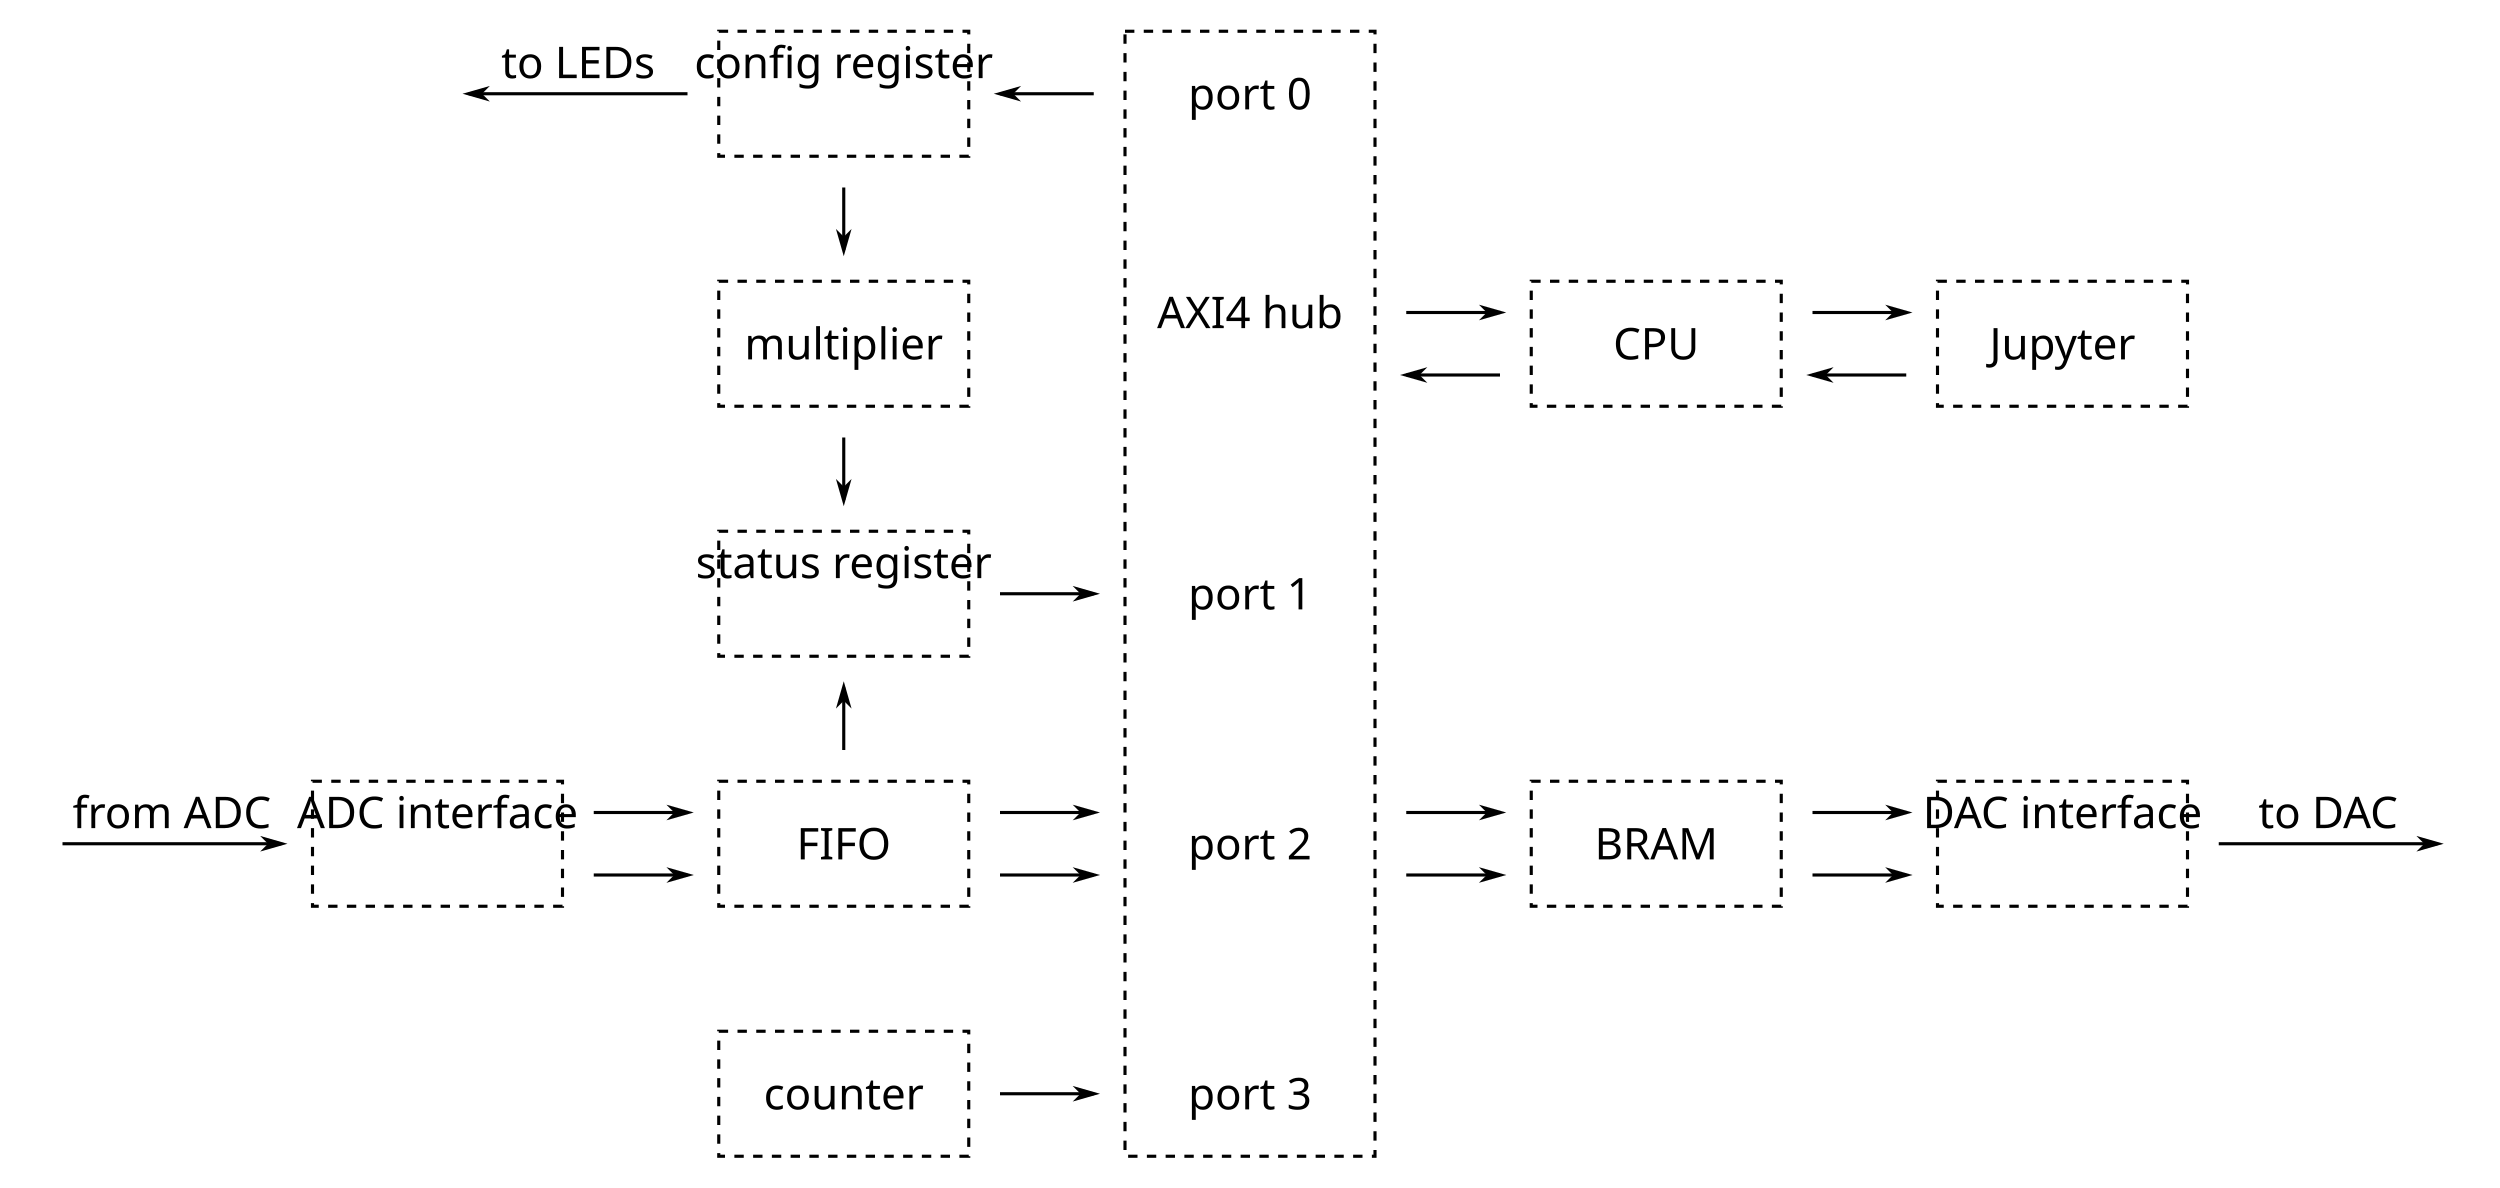
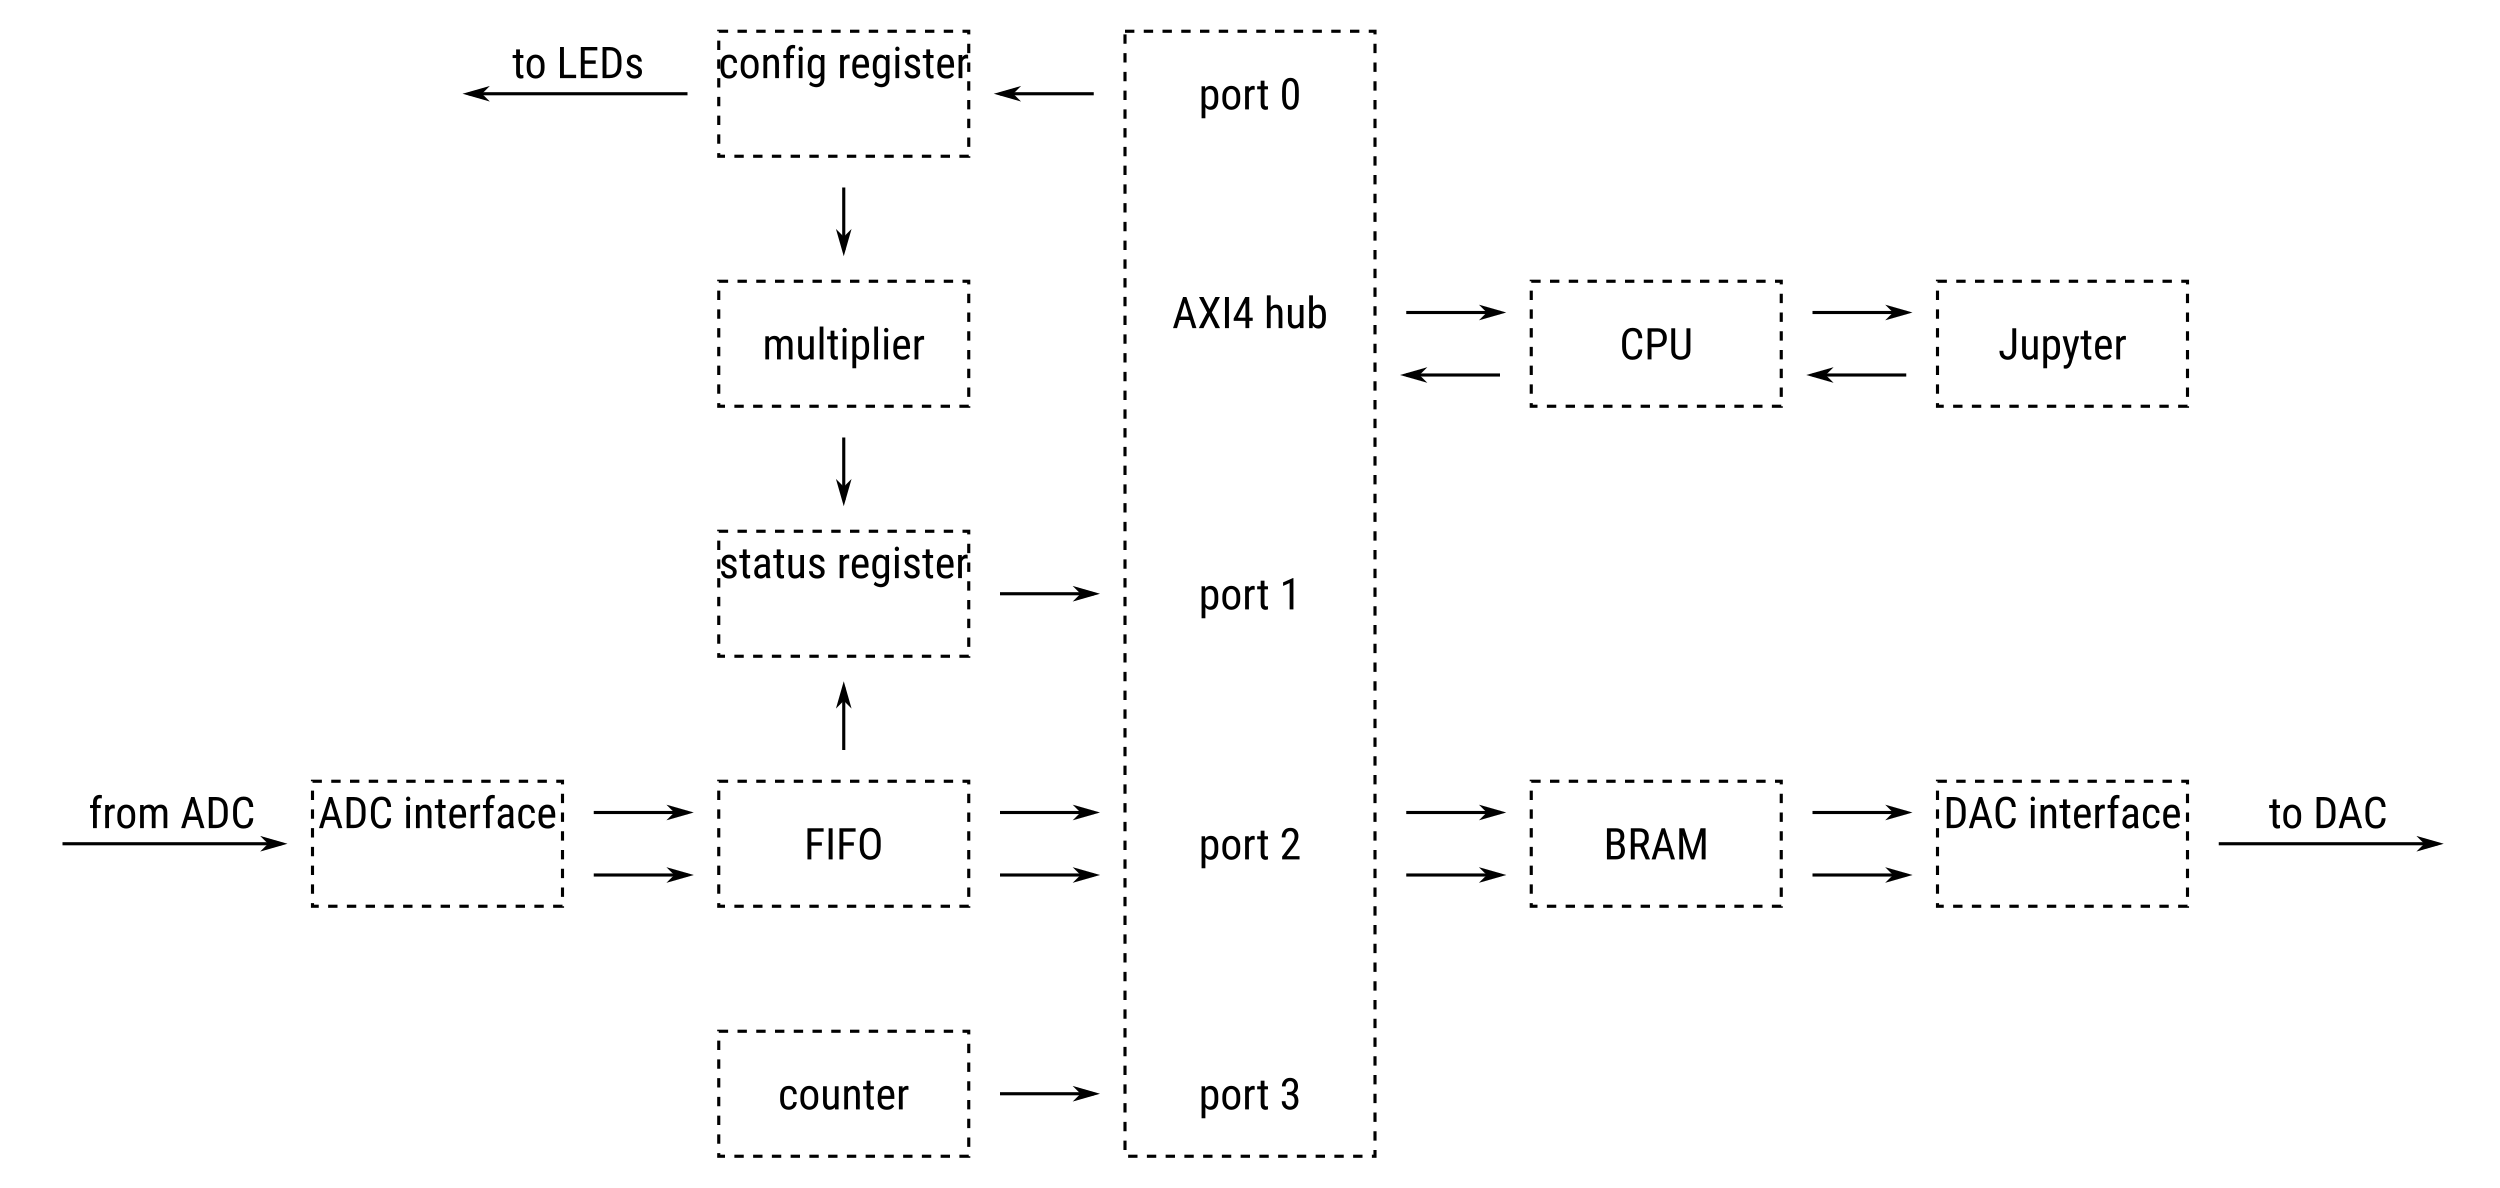
<svg xmlns="http://www.w3.org/2000/svg" width="800" height="380" version="1.1">
  <defs>
    <marker id="Arrow1L" overflow="visible" markerHeight="5" markerWidth="8.75" orient="auto-start-reverse" preserveAspectRatio="xMidYMid" refX="4.25" viewBox="0 0 8.75 5">
      <path transform="scale(-.5)" d="m0 0 5-5-17.5 5 17.5 5z" fill="context-stroke" fill-rule="evenodd" />
    </marker>
  </defs>
  <path d="m20 270h70" fill="none" marker-end="url(#Arrow1L)" stroke="#000000" />
  <rect x="230" y="250" width="80" height="40" fill="none" stroke="#000000" stroke-dasharray="3, 3" />
-   <text x="270" y="275" fill="#000000" font-family="Carlito" font-size="14px" text-align="center" text-anchor="middle" style="line-height:1.25">
+   <text x="270" y="275" fill="#000000" font-family="Roboto Condensed" font-size="14px" text-align="center" text-anchor="middle" style="line-height:1.25">
    <tspan>FIFO</tspan>
  </text>
  <path d="m320 260h30" fill="none" marker-end="url(#Arrow1L)" stroke="#000000" />
  <path d="m320 280h30" fill="none" marker-end="url(#Arrow1L)" stroke="#000000" />
-   <text x="55" y="265" fill="#000000" font-family="Carlito" font-size="14px" text-align="center" text-anchor="middle" style="line-height:1.25">
+   <text x="55" y="265" fill="#000000" font-family="Roboto Condensed" font-size="14px" text-align="center" text-anchor="middle" style="line-height:1.25">
    <tspan>from ADC</tspan>
  </text>
  <rect x="230" y="10" width="80" height="40" fill="none" stroke="#000000" stroke-dasharray="3, 3" />
  <path d="m350 30h-30" fill="none" marker-end="url(#Arrow1L)" stroke="#000000" />
  <rect x="230" y="90" width="80" height="40" fill="none" stroke="#000000" stroke-dasharray="3, 3" />
-   <text x="270" y="115" fill="#000000" font-family="Carlito" font-size="14px" text-align="center" text-anchor="middle" style="line-height:1.25">
+   <text x="270" y="115" fill="#000000" font-family="Roboto Condensed" font-size="14px" text-align="center" text-anchor="middle" style="line-height:1.25">
    <tspan>multiplier</tspan>
  </text>
  <path d="m270 140v20" fill="none" marker-end="url(#Arrow1L)" stroke="#000000" />
  <rect x="230" y="170" width="80" height="40" fill="none" stroke="#000000" stroke-dasharray="3, 3" />
  <path d="m270 60v20" fill="none" marker-end="url(#Arrow1L)" stroke="#000000" />
  <path d="m320 190h30" fill="none" marker-end="url(#Arrow1L)" stroke="#000000" />
  <rect x="360" y="10" width="80" height="360" fill="none" stroke="#000000" stroke-dasharray="3, 3" />
  <path d="m450 100h30" fill="none" marker-end="url(#Arrow1L)" stroke="#000000" />
  <path d="m480 120h-30" fill="none" marker-end="url(#Arrow1L)" stroke="#000000" />
-   <text x="270" y="25" fill="#000000" font-family="Carlito" font-size="14px" text-align="center" text-anchor="middle" style="line-height:1.25">
+   <text x="270" y="25" fill="#000000" font-family="Roboto Condensed" font-size="14px" text-align="center" text-anchor="middle" style="line-height:1.25">
    <tspan>config</tspan>
    <tspan>register</tspan>
  </text>
-   <text x="270" y="185" fill="#000000" font-family="Carlito" font-size="14px" text-align="center" text-anchor="middle" style="line-height:1.25">
+   <text x="270" y="185" fill="#000000" font-family="Roboto Condensed" font-size="14px" text-align="center" text-anchor="middle" style="line-height:1.25">
    <tspan>status</tspan>
    <tspan>register</tspan>
  </text>
  <rect x="230" y="330" width="80" height="40" fill="none" stroke="#000000" stroke-dasharray="3, 3" />
-   <text x="270" y="355" fill="#000000" font-family="Carlito" font-size="14px" text-align="center" text-anchor="middle" style="line-height:1.25">
+   <text x="270" y="355" fill="#000000" font-family="Roboto Condensed" font-size="14px" text-align="center" text-anchor="middle" style="line-height:1.25">
    <tspan>counter</tspan>
  </text>
  <path d="m220 30h-70" fill="none" marker-end="url(#Arrow1L)" stroke="#000000" />
-   <text x="185" y="25" fill="#000000" font-family="Carlito" font-size="14px" text-align="center" text-anchor="middle" style="line-height:1.25">
+   <text x="185" y="25" fill="#000000" font-family="Roboto Condensed" font-size="14px" text-align="center" text-anchor="middle" style="line-height:1.25">
    <tspan>to LEDs</tspan>
  </text>
  <path d="m320 350h30" fill="none" marker-end="url(#Arrow1L)" stroke="#000000" />
-   <text x="400" y="35" fill="#000000" font-family="Carlito" font-size="14px" text-align="center" text-anchor="middle" style="line-height:1.25">
+   <text x="400" y="35" fill="#000000" font-family="Roboto Condensed" font-size="14px" text-align="center" text-anchor="middle" style="line-height:1.25">
    <tspan>port 0</tspan>
  </text>
-   <text x="400" y="195" fill="#000000" font-family="Carlito" font-size="14px" text-align="center" text-anchor="middle" style="line-height:1.25">
+   <text x="400" y="195" fill="#000000" font-family="Roboto Condensed" font-size="14px" text-align="center" text-anchor="middle" style="line-height:1.25">
    <tspan>port 1</tspan>
  </text>
-   <text x="400" y="275" fill="#000000" font-family="Carlito" font-size="14px" text-align="center" text-anchor="middle" style="line-height:1.25">
+   <text x="400" y="275" fill="#000000" font-family="Roboto Condensed" font-size="14px" text-align="center" text-anchor="middle" style="line-height:1.25">
    <tspan>port 2</tspan>
  </text>
-   <text x="400" y="355" fill="#000000" font-family="Carlito" font-size="14px" text-align="center" text-anchor="middle" style="line-height:1.25">
+   <text x="400" y="355" fill="#000000" font-family="Roboto Condensed" font-size="14px" text-align="center" text-anchor="middle" style="line-height:1.25">
    <tspan>port 3</tspan>
  </text>
  <path d="m580 100h30" fill="none" marker-end="url(#Arrow1L)" stroke="#000000" />
  <path d="m610 120h-30" fill="none" marker-end="url(#Arrow1L)" stroke="#000000" />
-   <text x="660" y="115" fill="#000000" font-family="Carlito" font-size="14px" text-align="center" text-anchor="middle" style="line-height:1.25">
+   <text x="660" y="115" fill="#000000" font-family="Roboto Condensed" font-size="14px" text-align="center" text-anchor="middle" style="line-height:1.25">
    <tspan>Jupyter</tspan>
  </text>
  <rect x="490" y="90" width="80" height="40" fill="none" stroke="#000000" stroke-dasharray="3, 3" />
  <rect x="620" y="90" width="80" height="40" fill="none" stroke="#000000" stroke-dasharray="3, 3" />
-   <text x="530" y="115" fill="#000000" font-family="Carlito" font-size="14px" text-align="center" text-anchor="middle" style="line-height:1.25">
+   <text x="530" y="115" fill="#000000" font-family="Roboto Condensed" font-size="14px" text-align="center" text-anchor="middle" style="line-height:1.25">
    <tspan>CPU</tspan>
  </text>
  <path d="m190 260h30" fill="none" marker-end="url(#Arrow1L)" stroke="#000000" />
  <path d="m190 280h30" fill="none" marker-end="url(#Arrow1L)" stroke="#000000" />
  <rect x="100" y="250" width="80" height="40" fill="none" stroke="#000000" stroke-dasharray="3, 3" />
-   <text x="140" y="265" fill="#000000" font-family="Carlito" font-size="14px" text-align="center" text-anchor="middle" style="line-height:1.25">
+   <text x="140" y="265" fill="#000000" font-family="Roboto Condensed" font-size="14px" text-align="center" text-anchor="middle" style="line-height:1.25">
    <tspan>ADC</tspan>
    <tspan>interface</tspan>
  </text>
  <rect x="490" y="250" width="80" height="40" fill="none" stroke="#000000" stroke-dasharray="3, 3" />
-   <text x="530" y="275" fill="#000000" font-family="Carlito" font-size="14px" text-align="center" text-anchor="middle" style="line-height:1.25">
+   <text x="530" y="275" fill="#000000" font-family="Roboto Condensed" font-size="14px" text-align="center" text-anchor="middle" style="line-height:1.25">
    <tspan>BRAM</tspan>
  </text>
  <path d="m580 260h30" fill="none" marker-end="url(#Arrow1L)" stroke="#000000" />
  <path d="m580 280h30" fill="none" marker-end="url(#Arrow1L)" stroke="#000000" />
  <path d="m450 260h30" fill="none" marker-end="url(#Arrow1L)" stroke="#000000" />
  <path d="m450 280h30" fill="none" marker-end="url(#Arrow1L)" stroke="#000000" />
  <rect x="620" y="250" width="80" height="40" fill="none" stroke="#000000" stroke-dasharray="3, 3" />
-   <text x="660" y="265" fill="#000000" font-family="Carlito" font-size="14px" text-align="center" text-anchor="middle" style="line-height:1.25">
+   <text x="660" y="265" fill="#000000" font-family="Roboto Condensed" font-size="14px" text-align="center" text-anchor="middle" style="line-height:1.25">
    <tspan>DAC</tspan>
    <tspan>interface</tspan>
  </text>
  <path d="m710 270h70" fill="none" marker-end="url(#Arrow1L)" stroke="#000000" />
-   <text x="745" y="265" fill="#000000" font-family="Carlito" font-size="14px" text-align="center" text-anchor="middle" style="line-height:1.25">
+   <text x="745" y="265" fill="#000000" font-family="Roboto Condensed" font-size="14px" text-align="center" text-anchor="middle" style="line-height:1.25">
    <tspan>to DAC</tspan>
  </text>
-   <text x="400" y="105" fill="#000000" font-family="Carlito" font-size="14px" text-align="center" text-anchor="middle" style="line-height:1.25">
+   <text x="400" y="105" fill="#000000" font-family="Roboto Condensed" font-size="14px" text-align="center" text-anchor="middle" style="line-height:1.25">
    <tspan>AXI4</tspan>
    <tspan>hub</tspan>
  </text>
  <path d="m270 240v-20" fill="none" marker-end="url(#Arrow1L)" stroke="#000000" />
</svg>
